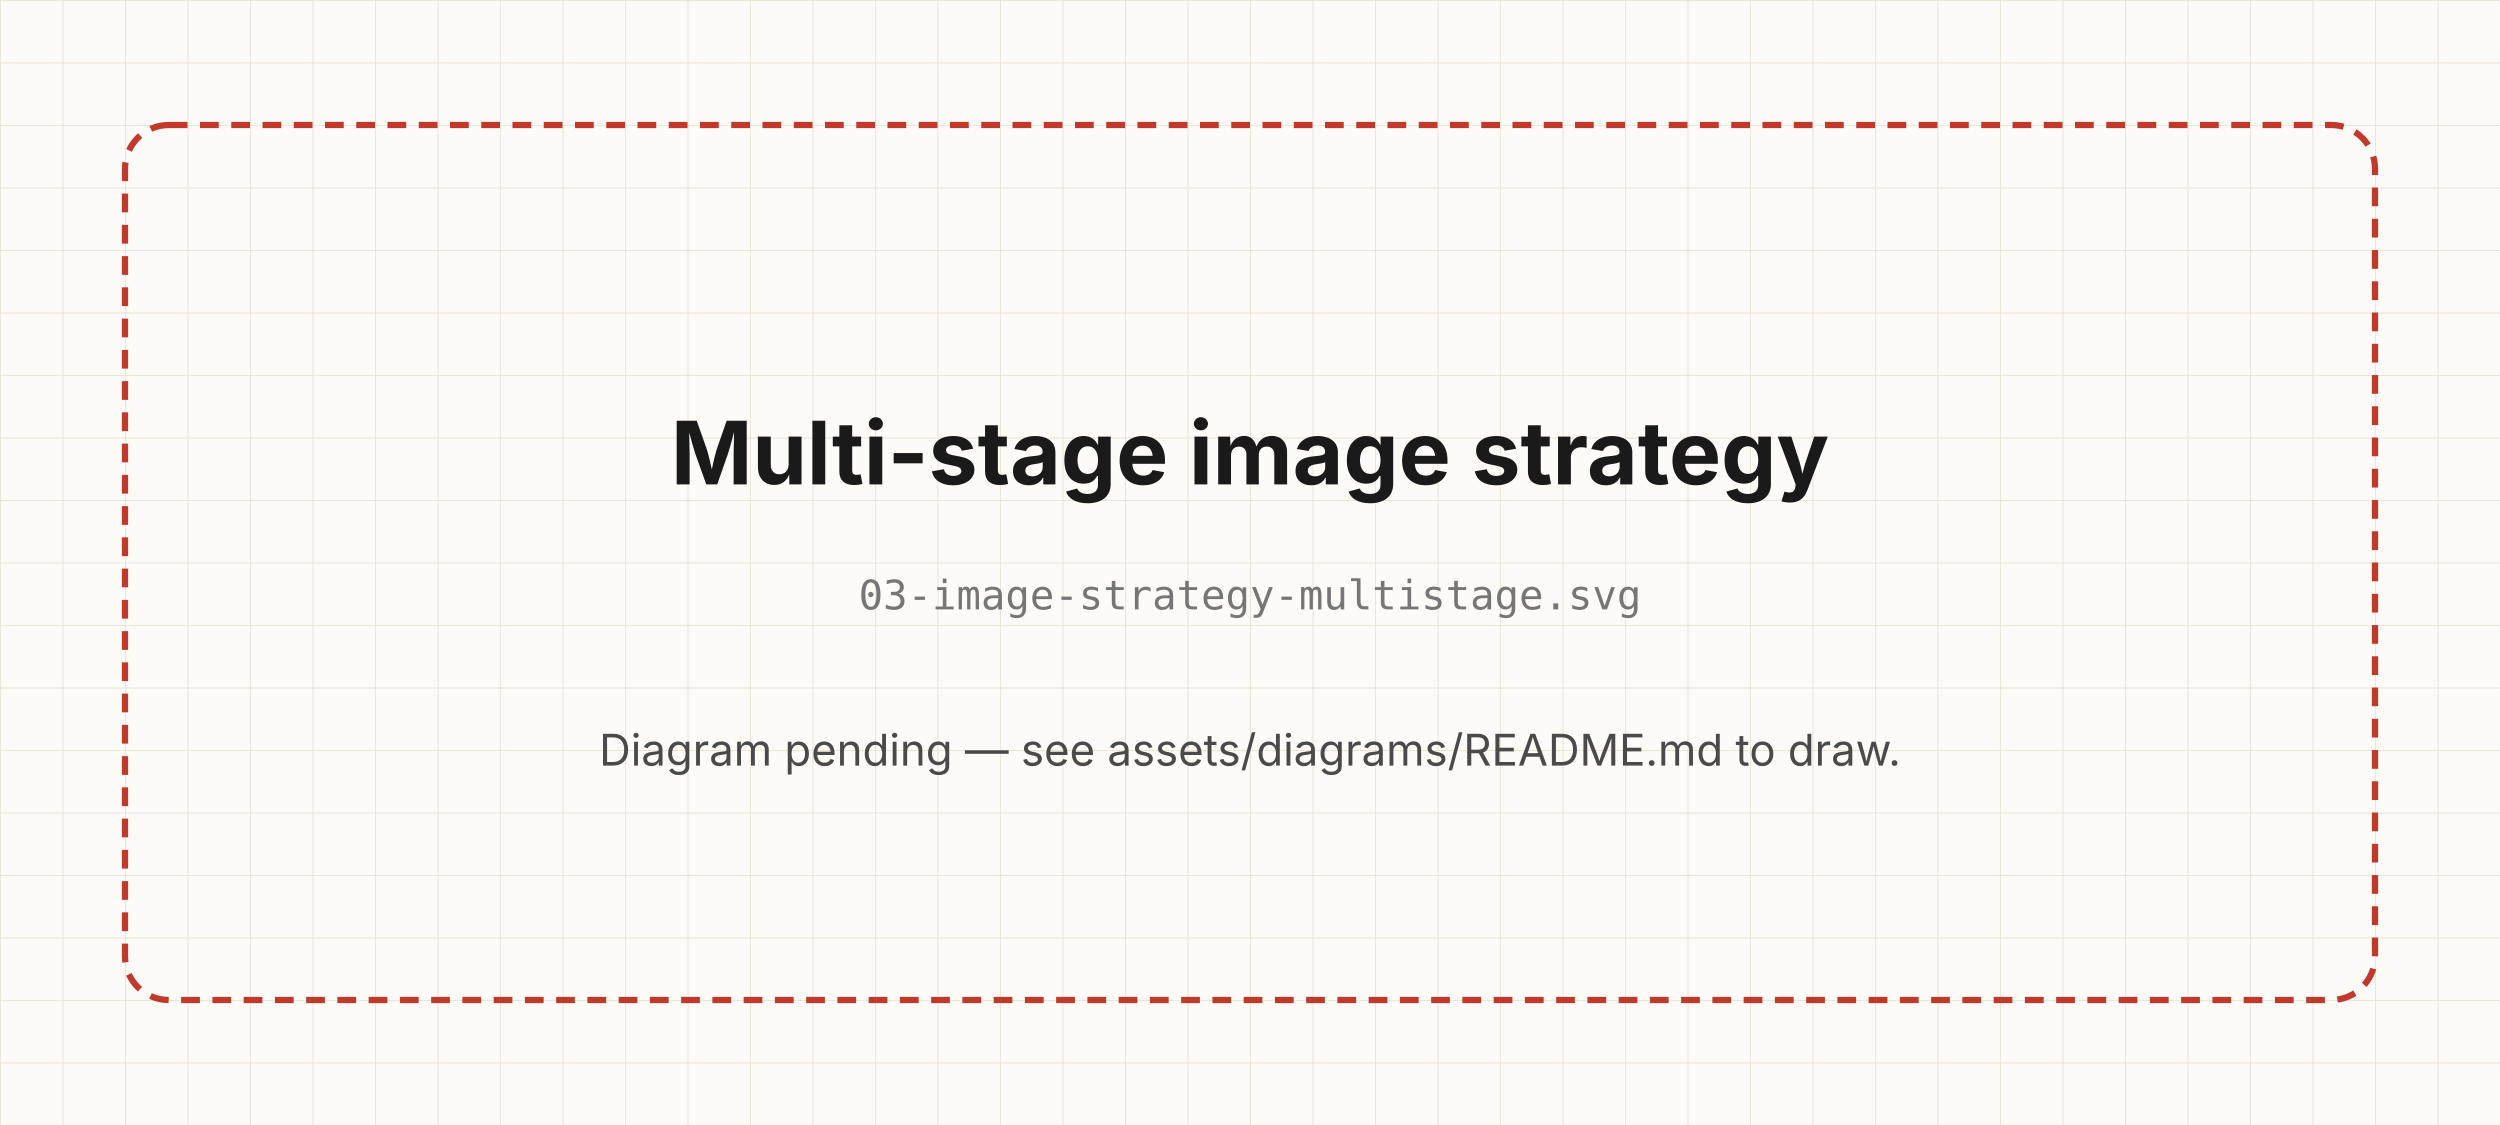
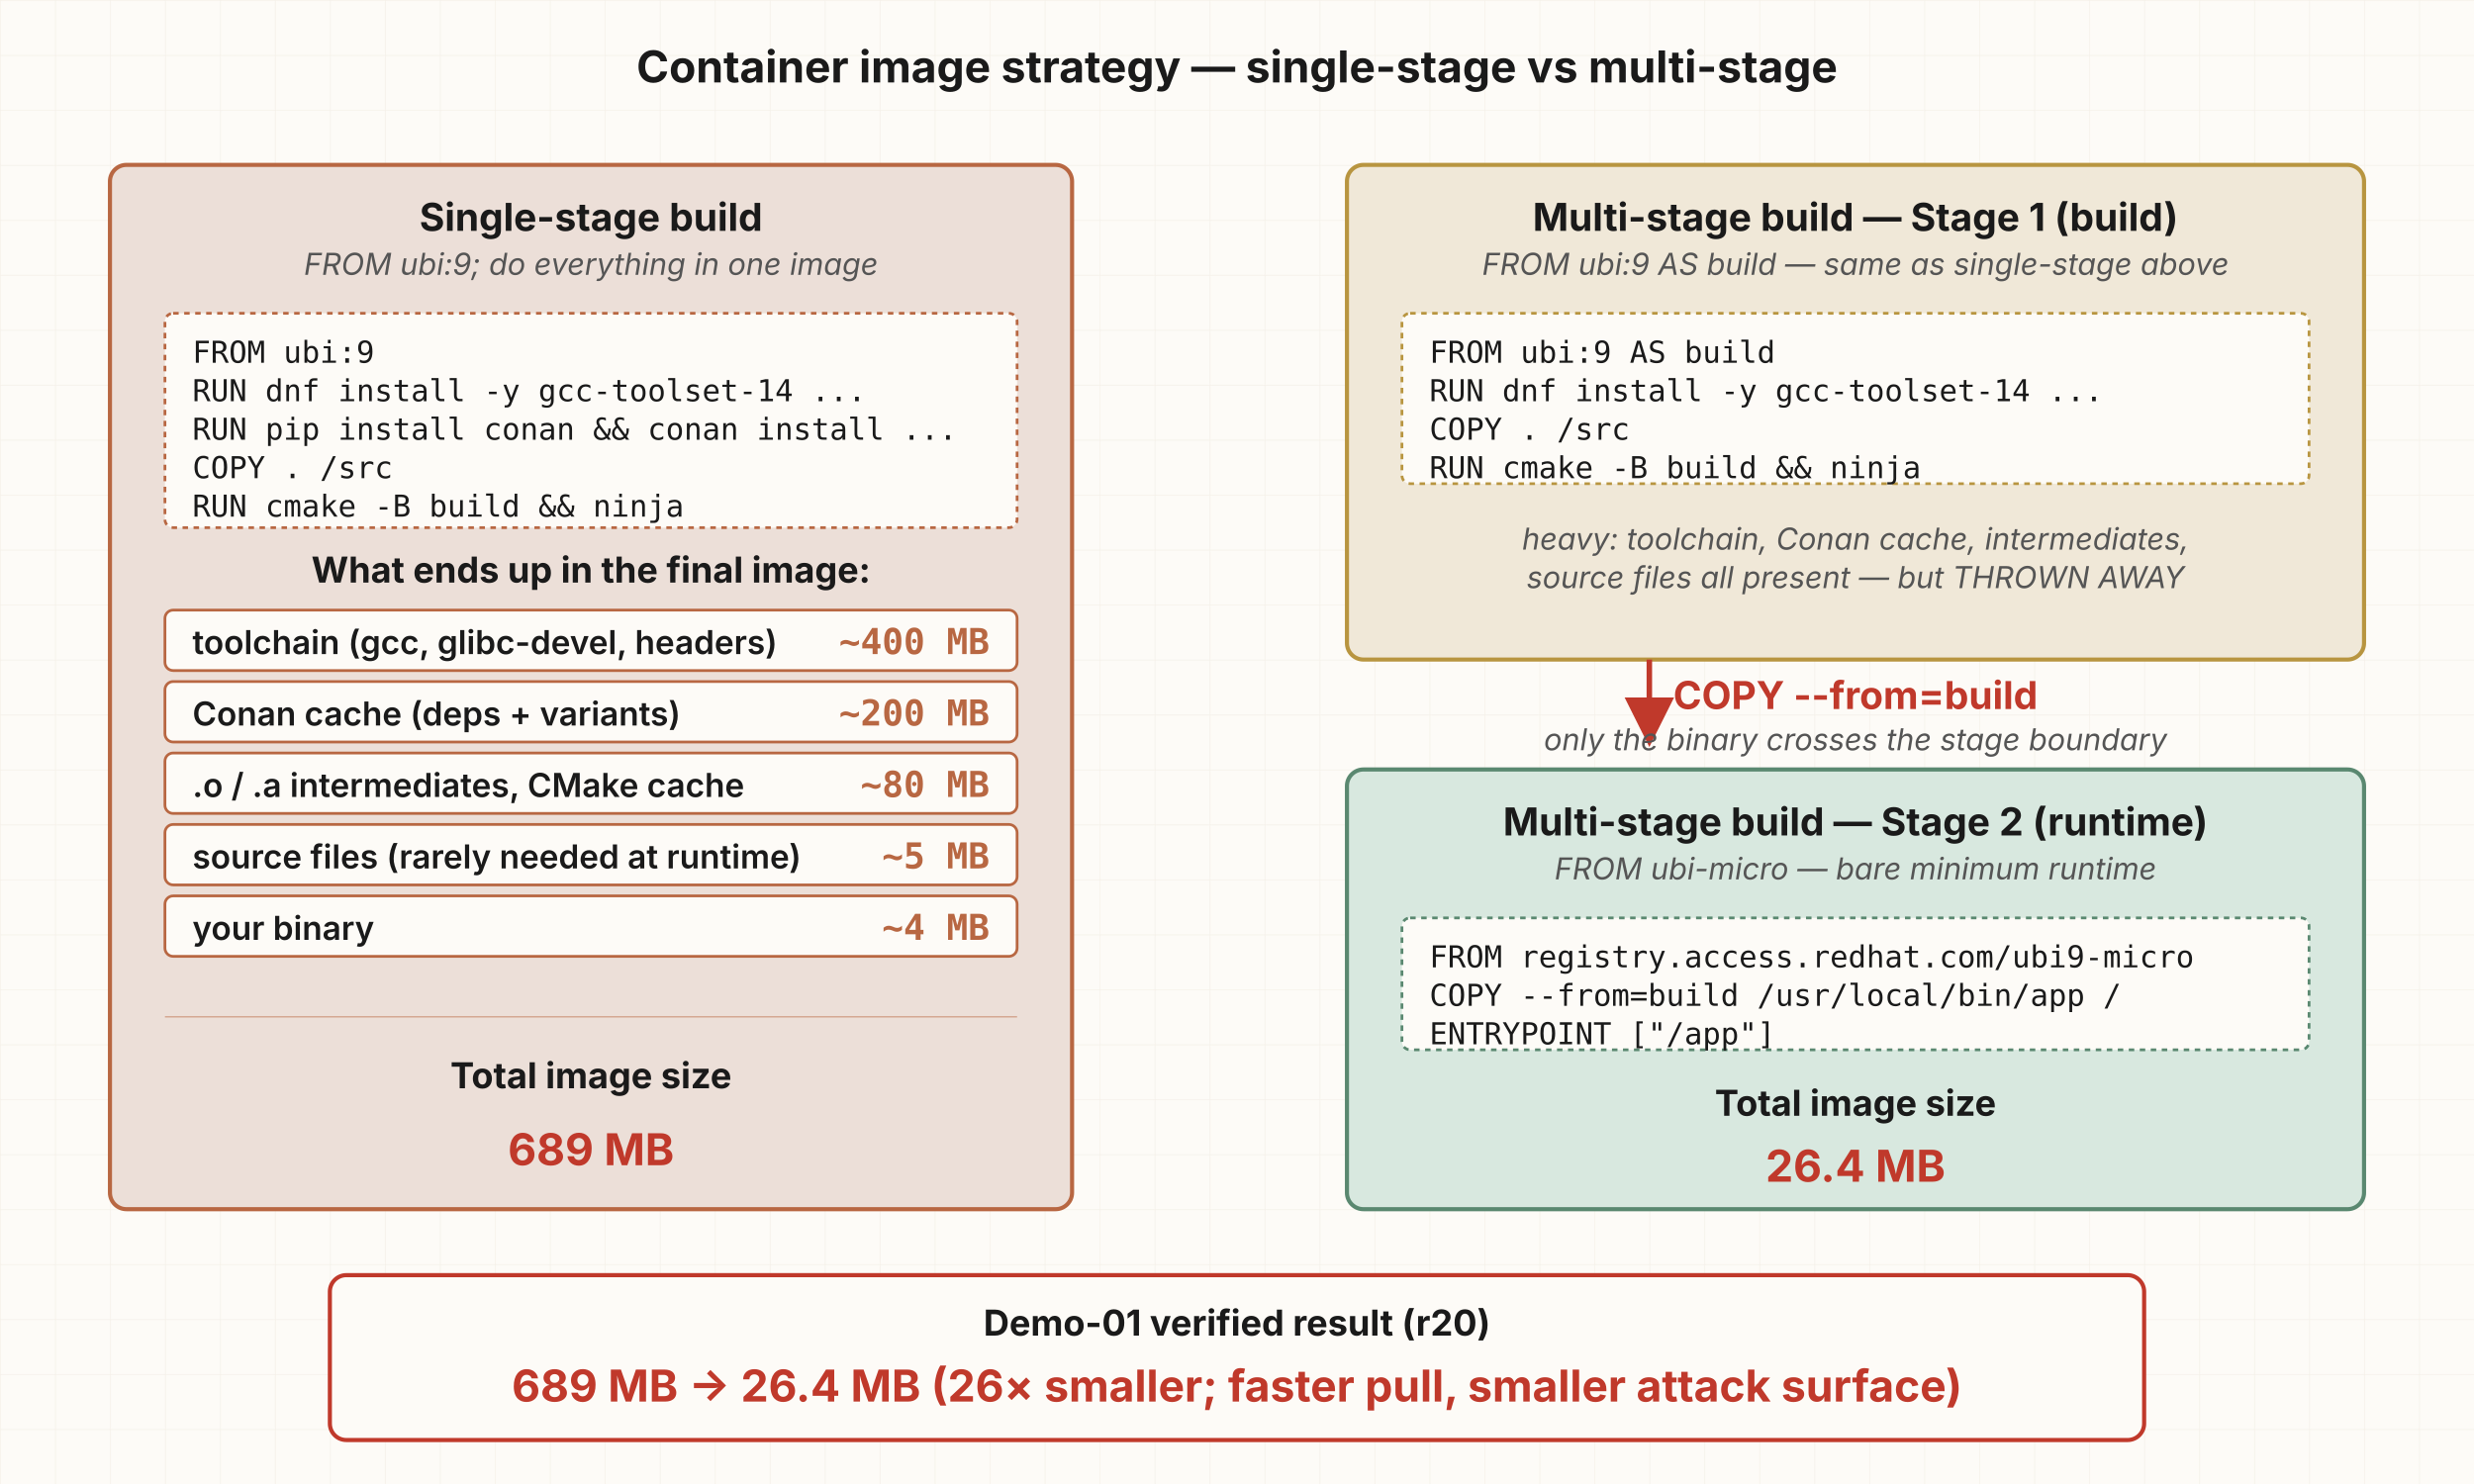
- <svg xmlns="http://www.w3.org/2000/svg" viewBox="0 0 800 360" role="img" aria-label="Multi-stage image strategy placeholder">
+ <svg xmlns="http://www.w3.org/2000/svg" viewBox="0 0 900 540" role="img" aria-label="Two container build strategies side by side. Single-stage build: one image containing toolchain (~400 MB), Conan cache (~200 MB), intermediates (~80 MB), source, plus the binary, totaling 689 MB. Multi-stage build: a build stage containing the toolchain and intermediates, plus a runtime stage based on UBI micro containing only the binary and minimal libc; the COPY --from=build line is the key transition. The runtime image is 26.4 MB. The 26-fold size reduction is verified in demo-01 and shown in red as the punchline.">
  <defs>
+     <style>
+       .bg       { fill: #fdfbf7; }
+       .grid     { stroke: #e8e1d3; stroke-width: 0.5; fill: none; }
+       .band     { stroke-width: 1.5; rx: 6; ry: 6; }
+       .b-single { fill: #ecdfd8; stroke: #b86742; }
+       .b-multi-b{ fill: #f0e8d8; stroke: #b89540; }
+       .b-multi-r{ fill: #d8e8df; stroke: #5a8870; }
+       .b-layer  { fill: #fdfbf7; stroke: #b86742; stroke-width: 1; rx: 3; ry: 3; }
+       .b-layer-b{ fill: #fdfbf7; stroke: #b89540; stroke-width: 1; rx: 3; ry: 3; }
+       .b-layer-r{ fill: #fdfbf7; stroke: #5a8870; stroke-width: 1; rx: 3; ry: 3; }
+       .b-result { fill: #fdfbf7; stroke: #c0392b; }
+       .ttl      { font: 700 14px -apple-system, system-ui, "Segoe UI", sans-serif; fill: #1a1a1a; }
+       .ttl-big  { font: 700 16px -apple-system, system-ui, "Segoe UI", sans-serif; fill: #1a1a1a; }
+       .ttl-sub  { font: 700 13px -apple-system, system-ui, "Segoe UI", sans-serif; fill: #1a1a1a; }
+       .lbl      { font: 600 12px -apple-system, system-ui, "Segoe UI", sans-serif; fill: #1a1a1a; }
+       .mono     { font: 11px ui-monospace, "SF Mono", Menlo, Consolas, monospace; fill: #1a1a1a; }
+       .mono-sm  { font: 10px ui-monospace, "SF Mono", Menlo, Consolas, monospace; fill: #555; }
+       .sec      { font: italic 11px -apple-system, system-ui, "Segoe UI", sans-serif; fill: #555; }
+       .size     { font: 700 13px ui-monospace, "SF Mono", Menlo, Consolas, monospace; fill: #b86742; }
+       .size-r   { font: 700 13px ui-monospace, "SF Mono", Menlo, Consolas, monospace; fill: #5a8870; }
+       .arrow    { stroke: #2d2d2d; stroke-width: 1.4; fill: none; }
+       .arrow-r  { stroke: #c0392b; stroke-width: 2; fill: none; }
+       .arrow-l  { font: italic 11px -apple-system, system-ui, "Segoe UI", sans-serif; fill: #444; }
+       .accent-t { font: 700 14px -apple-system, system-ui, "Segoe UI", sans-serif; fill: #c0392b; }
+       .accent-h { font: 700 16px -apple-system, system-ui, "Segoe UI", sans-serif; fill: #c0392b; }
+     </style>
    <pattern id="grid" width="20" height="20" patternUnits="userSpaceOnUse">
-       <path d="M 20 0 L 0 0 0 20" fill="none" stroke="#e6dfd2" stroke-width="0.5" />
+       <path d="M 20 0 L 0 0 0 20" class="grid" />
    </pattern>
+     <marker id="arrowhead" viewBox="0 0 10 10" refX="9" refY="5" markerUnits="strokeWidth" markerWidth="8" markerHeight="8" orient="auto">
+       <path d="M 0 0 L 10 5 L 0 10 z" fill="#2d2d2d" />
+     </marker>
+     <marker id="arrowhead-r" viewBox="0 0 10 10" refX="9" refY="5" markerUnits="strokeWidth" markerWidth="9" markerHeight="9" orient="auto">
+       <path d="M 0 0 L 10 5 L 0 10 z" fill="#c0392b" />
+     </marker>
  </defs>
-   <rect width="800" height="360" fill="#fdfbf7" />
-   <rect width="800" height="360" fill="url(#grid)" />
-   <rect x="40" y="40" width="720" height="280" rx="14" ry="14" fill="none" stroke="#c0392b" stroke-width="2" stroke-dasharray="6 4" />
-   <text x="400" y="155" text-anchor="middle" font-family="-apple-system, system-ui, sans-serif" font-size="28" font-weight="700" fill="#1a1a1a">Multi-stage image strategy</text>
-   <text x="400" y="195" text-anchor="middle" font-family="ui-monospace, SFMono-Regular, monospace" font-size="13" fill="#767676">03-image-strategy-multistage.svg</text>
-   <text x="400" y="245" text-anchor="middle" font-family="-apple-system, system-ui, sans-serif" font-size="14" fill="#4a4a4a">Diagram pending — see assets/diagrams/README.md to draw.</text>
+   <rect class="bg" width="900" height="540" />
+   <rect width="900" height="540" fill="url(#grid)" opacity="0.4" />
+   <text x="450" y="30" class="ttl-big" text-anchor="middle">Container image strategy — single-stage vs multi-stage</text>
+   <rect class="band b-single" x="40" y="60" width="350" height="380" />
+   <text x="215" y="84" class="ttl" text-anchor="middle">Single-stage build</text>
+   <text x="215" y="100" class="sec" text-anchor="middle">FROM ubi:9; do everything in one image</text>
+   <rect class="b-layer" x="60" y="114" width="310" height="78" stroke-dasharray="2 2" />
+   <text x="70" y="132" class="mono">FROM ubi:9</text>
+   <text x="70" y="146" class="mono">RUN dnf install -y gcc-toolset-14 ...</text>
+   <text x="70" y="160" class="mono">RUN pip install conan &amp;&amp; conan install ...</text>
+   <text x="70" y="174" class="mono">COPY . /src</text>
+   <text x="70" y="188" class="mono">RUN cmake -B build &amp;&amp; ninja</text>
+   <text x="215" y="212" class="ttl-sub" text-anchor="middle">What ends up in the final image:</text>
+   <rect class="b-layer" x="60" y="222" width="310" height="22" />
+   <text x="70" y="238" class="lbl">toolchain (gcc, glibc-devel, headers)</text>
+   <text x="360" y="238" class="size" text-anchor="end">~400 MB</text>
+   <rect class="b-layer" x="60" y="248" width="310" height="22" />
+   <text x="70" y="264" class="lbl">Conan cache (deps + variants)</text>
+   <text x="360" y="264" class="size" text-anchor="end">~200 MB</text>
+   <rect class="b-layer" x="60" y="274" width="310" height="22" />
+   <text x="70" y="290" class="lbl">.o / .a intermediates, CMake cache</text>
+   <text x="360" y="290" class="size" text-anchor="end">~80 MB</text>
+   <rect class="b-layer" x="60" y="300" width="310" height="22" />
+   <text x="70" y="316" class="lbl">source files (rarely needed at runtime)</text>
+   <text x="360" y="316" class="size" text-anchor="end">~5 MB</text>
+   <rect class="b-layer" x="60" y="326" width="310" height="22" />
+   <text x="70" y="342" class="lbl">your binary</text>
+   <text x="360" y="342" class="size" text-anchor="end">~4 MB</text>
+   <line x1="60" y1="370" x2="370" y2="370" stroke="#b86742" stroke-width="0.5" opacity="0.5" />
+   <text x="215" y="396" class="ttl-sub" text-anchor="middle">Total image size</text>
+   <text x="215" y="424" class="accent-h" text-anchor="middle">689 MB</text>
+   <rect class="band b-multi-b" x="490" y="60" width="370" height="180" />
+   <text x="675" y="84" class="ttl" text-anchor="middle">Multi-stage build  —  Stage 1 (build)</text>
+   <text x="675" y="100" class="sec" text-anchor="middle">FROM ubi:9 AS build  —  same as single-stage above</text>
+   <rect class="b-layer-b" x="510" y="114" width="330" height="62" stroke-dasharray="2 2" />
+   <text x="520" y="132" class="mono">FROM ubi:9 AS build</text>
+   <text x="520" y="146" class="mono">RUN dnf install -y gcc-toolset-14 ...</text>
+   <text x="520" y="160" class="mono">COPY . /src</text>
+   <text x="520" y="174" class="mono">RUN cmake -B build &amp;&amp; ninja</text>
+   <text x="675" y="200" class="sec" text-anchor="middle">heavy: toolchain, Conan cache, intermediates,</text>
+   <text x="675" y="214" class="sec" text-anchor="middle">source files all present — but THROWN AWAY</text>
+   <line x1="600" y1="240" x2="600" y2="270" class="arrow-r" marker-end="url(#arrowhead-r)" />
+   <text x="675" y="258" class="accent-t" text-anchor="middle">COPY --from=build</text>
+   <text x="675" y="273" class="sec" text-anchor="middle">only the binary crosses the stage boundary</text>
+   <rect class="band b-multi-r" x="490" y="280" width="370" height="160" />
+   <text x="675" y="304" class="ttl" text-anchor="middle">Multi-stage build  —  Stage 2 (runtime)</text>
+   <text x="675" y="320" class="sec" text-anchor="middle">FROM ubi-micro  —  bare minimum runtime</text>
+   <rect class="b-layer-r" x="510" y="334" width="330" height="48" stroke-dasharray="2 2" />
+   <text x="520" y="352" class="mono">FROM registry.access.redhat.com/ubi9-micro</text>
+   <text x="520" y="366" class="mono">COPY --from=build /usr/local/bin/app /</text>
+   <text x="520" y="380" class="mono">ENTRYPOINT ["/app"]</text>
+   <text x="675" y="406" class="ttl-sub" text-anchor="middle">Total image size</text>
+   <text x="675" y="430" class="accent-h" text-anchor="middle">26.4 MB</text>
+   <rect class="band b-result" x="120" y="464" width="660" height="60" />
+   <text x="450" y="486" class="ttl-sub" text-anchor="middle">Demo-01 verified result (r20)</text>
+   <text x="450" y="510" class="accent-h" text-anchor="middle">689 MB  →  26.4 MB    (26× smaller; faster pull, smaller attack surface)</text>
</svg>
